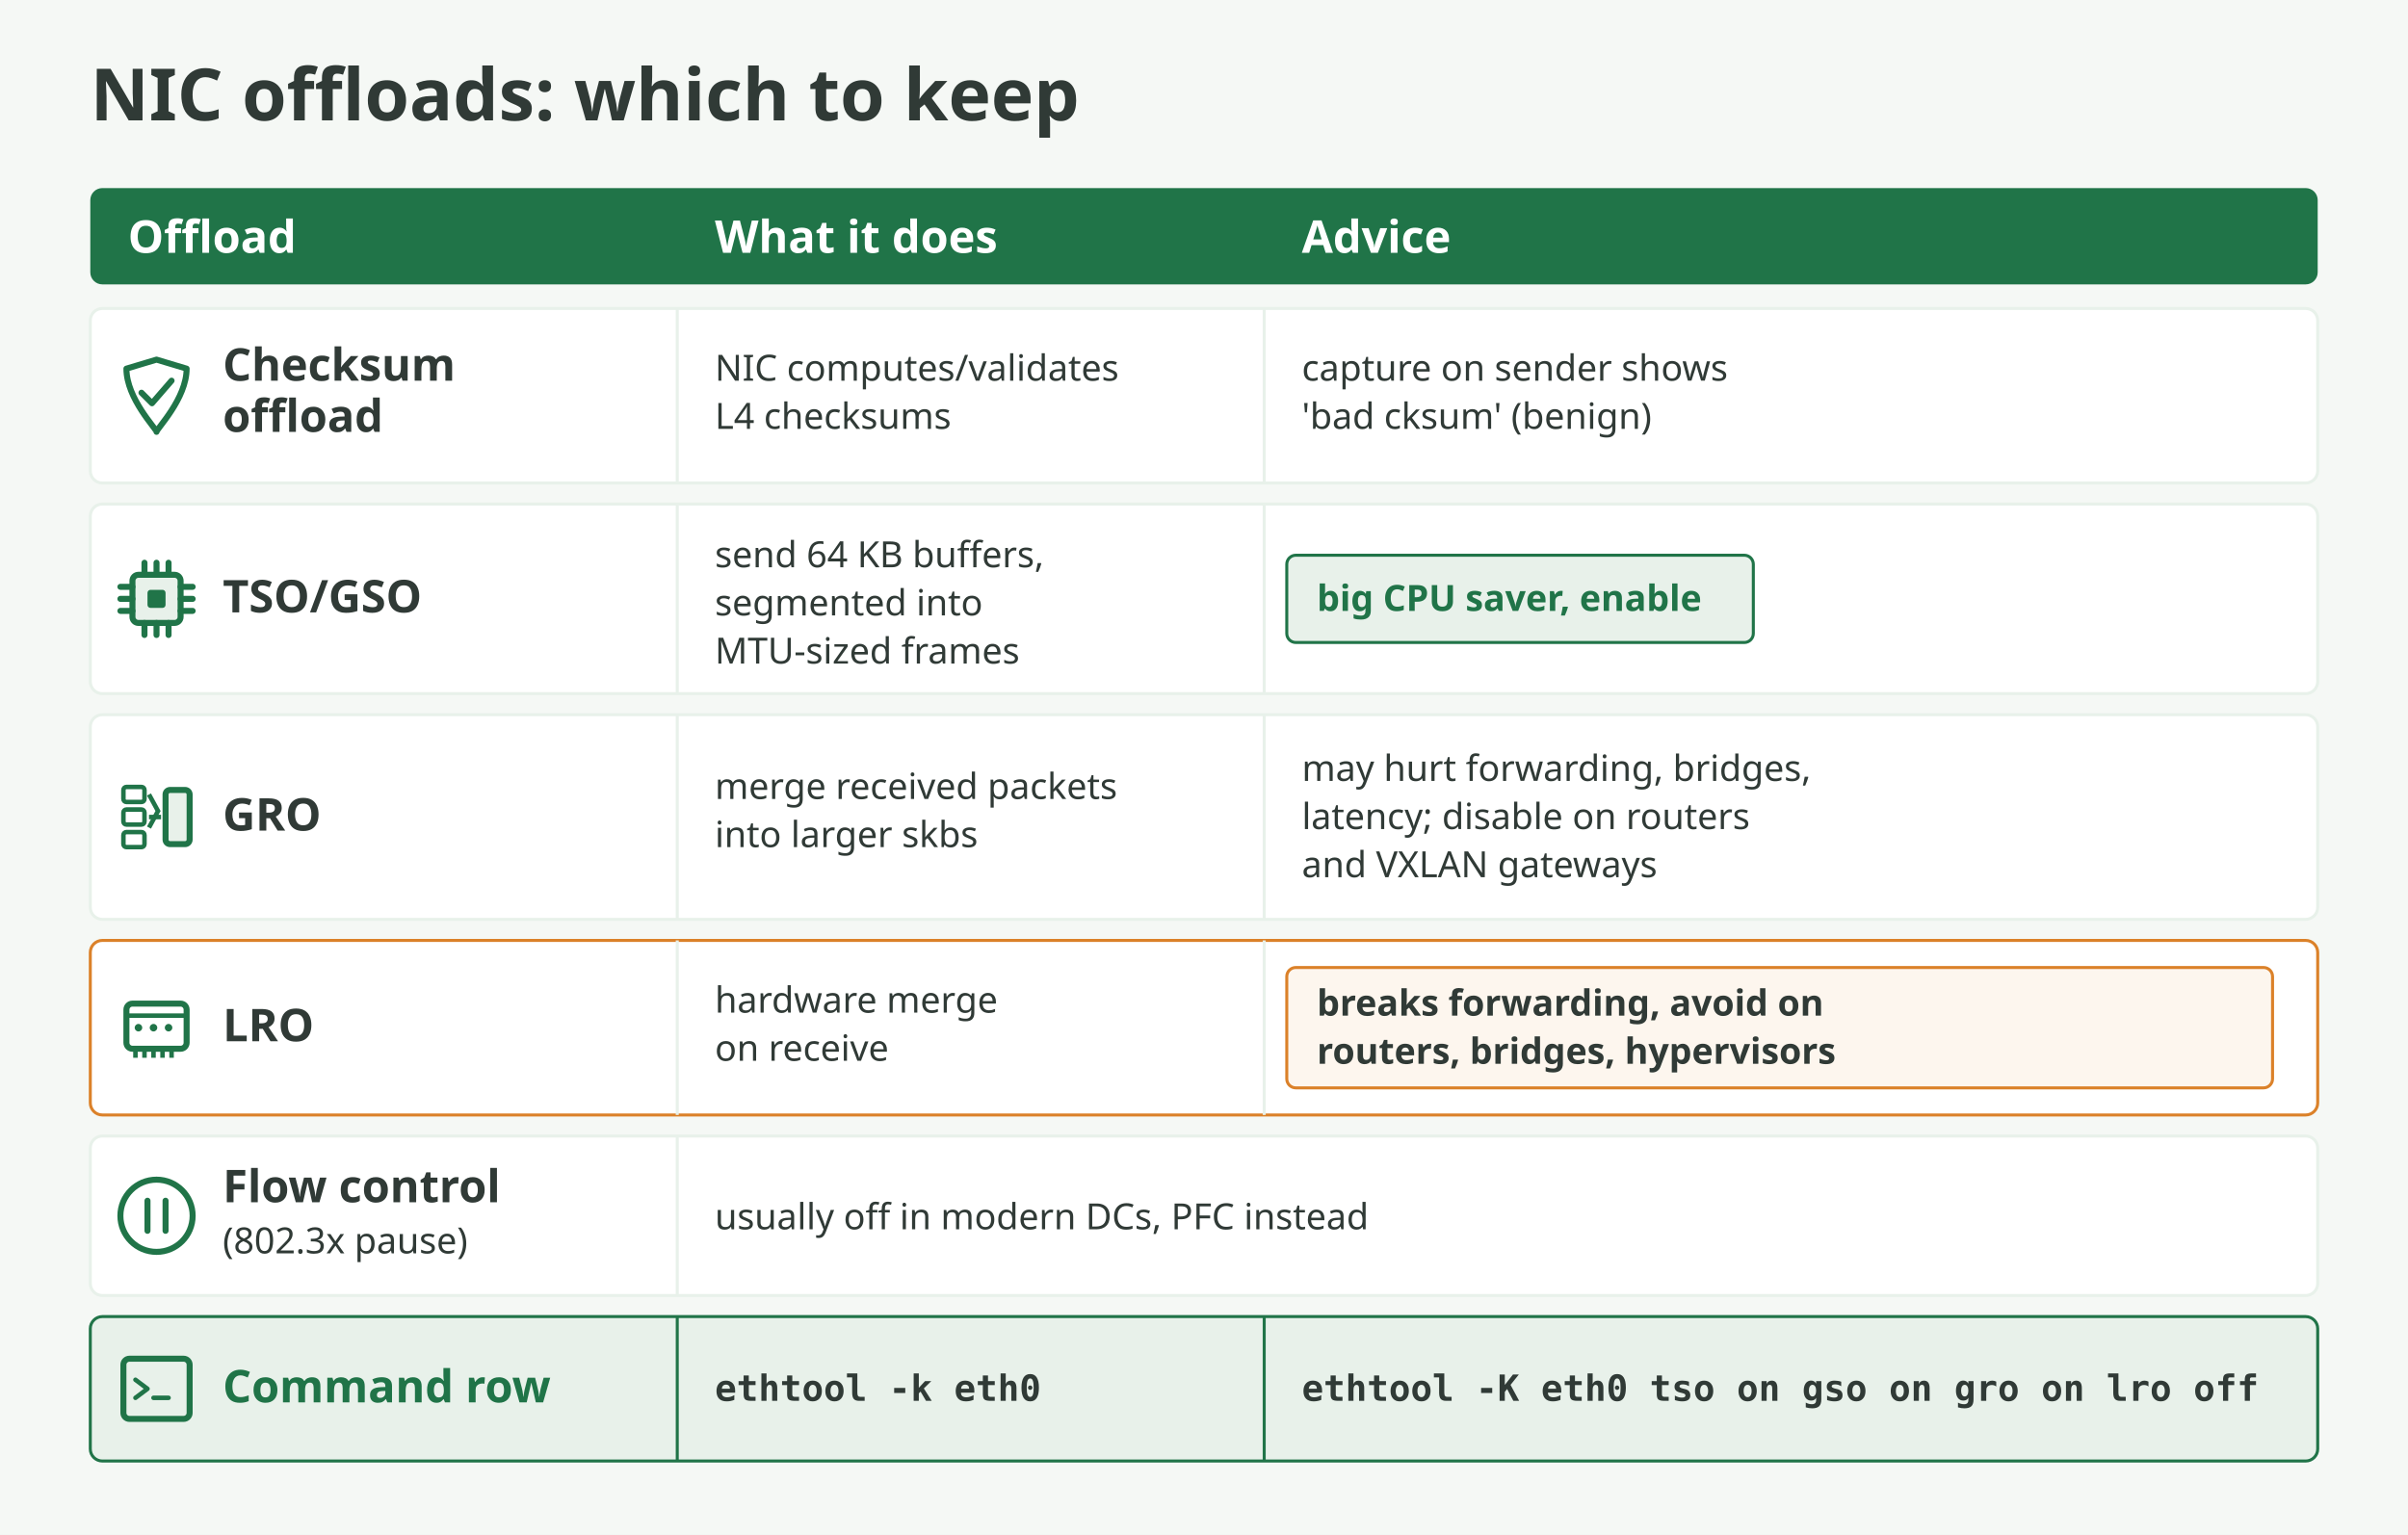
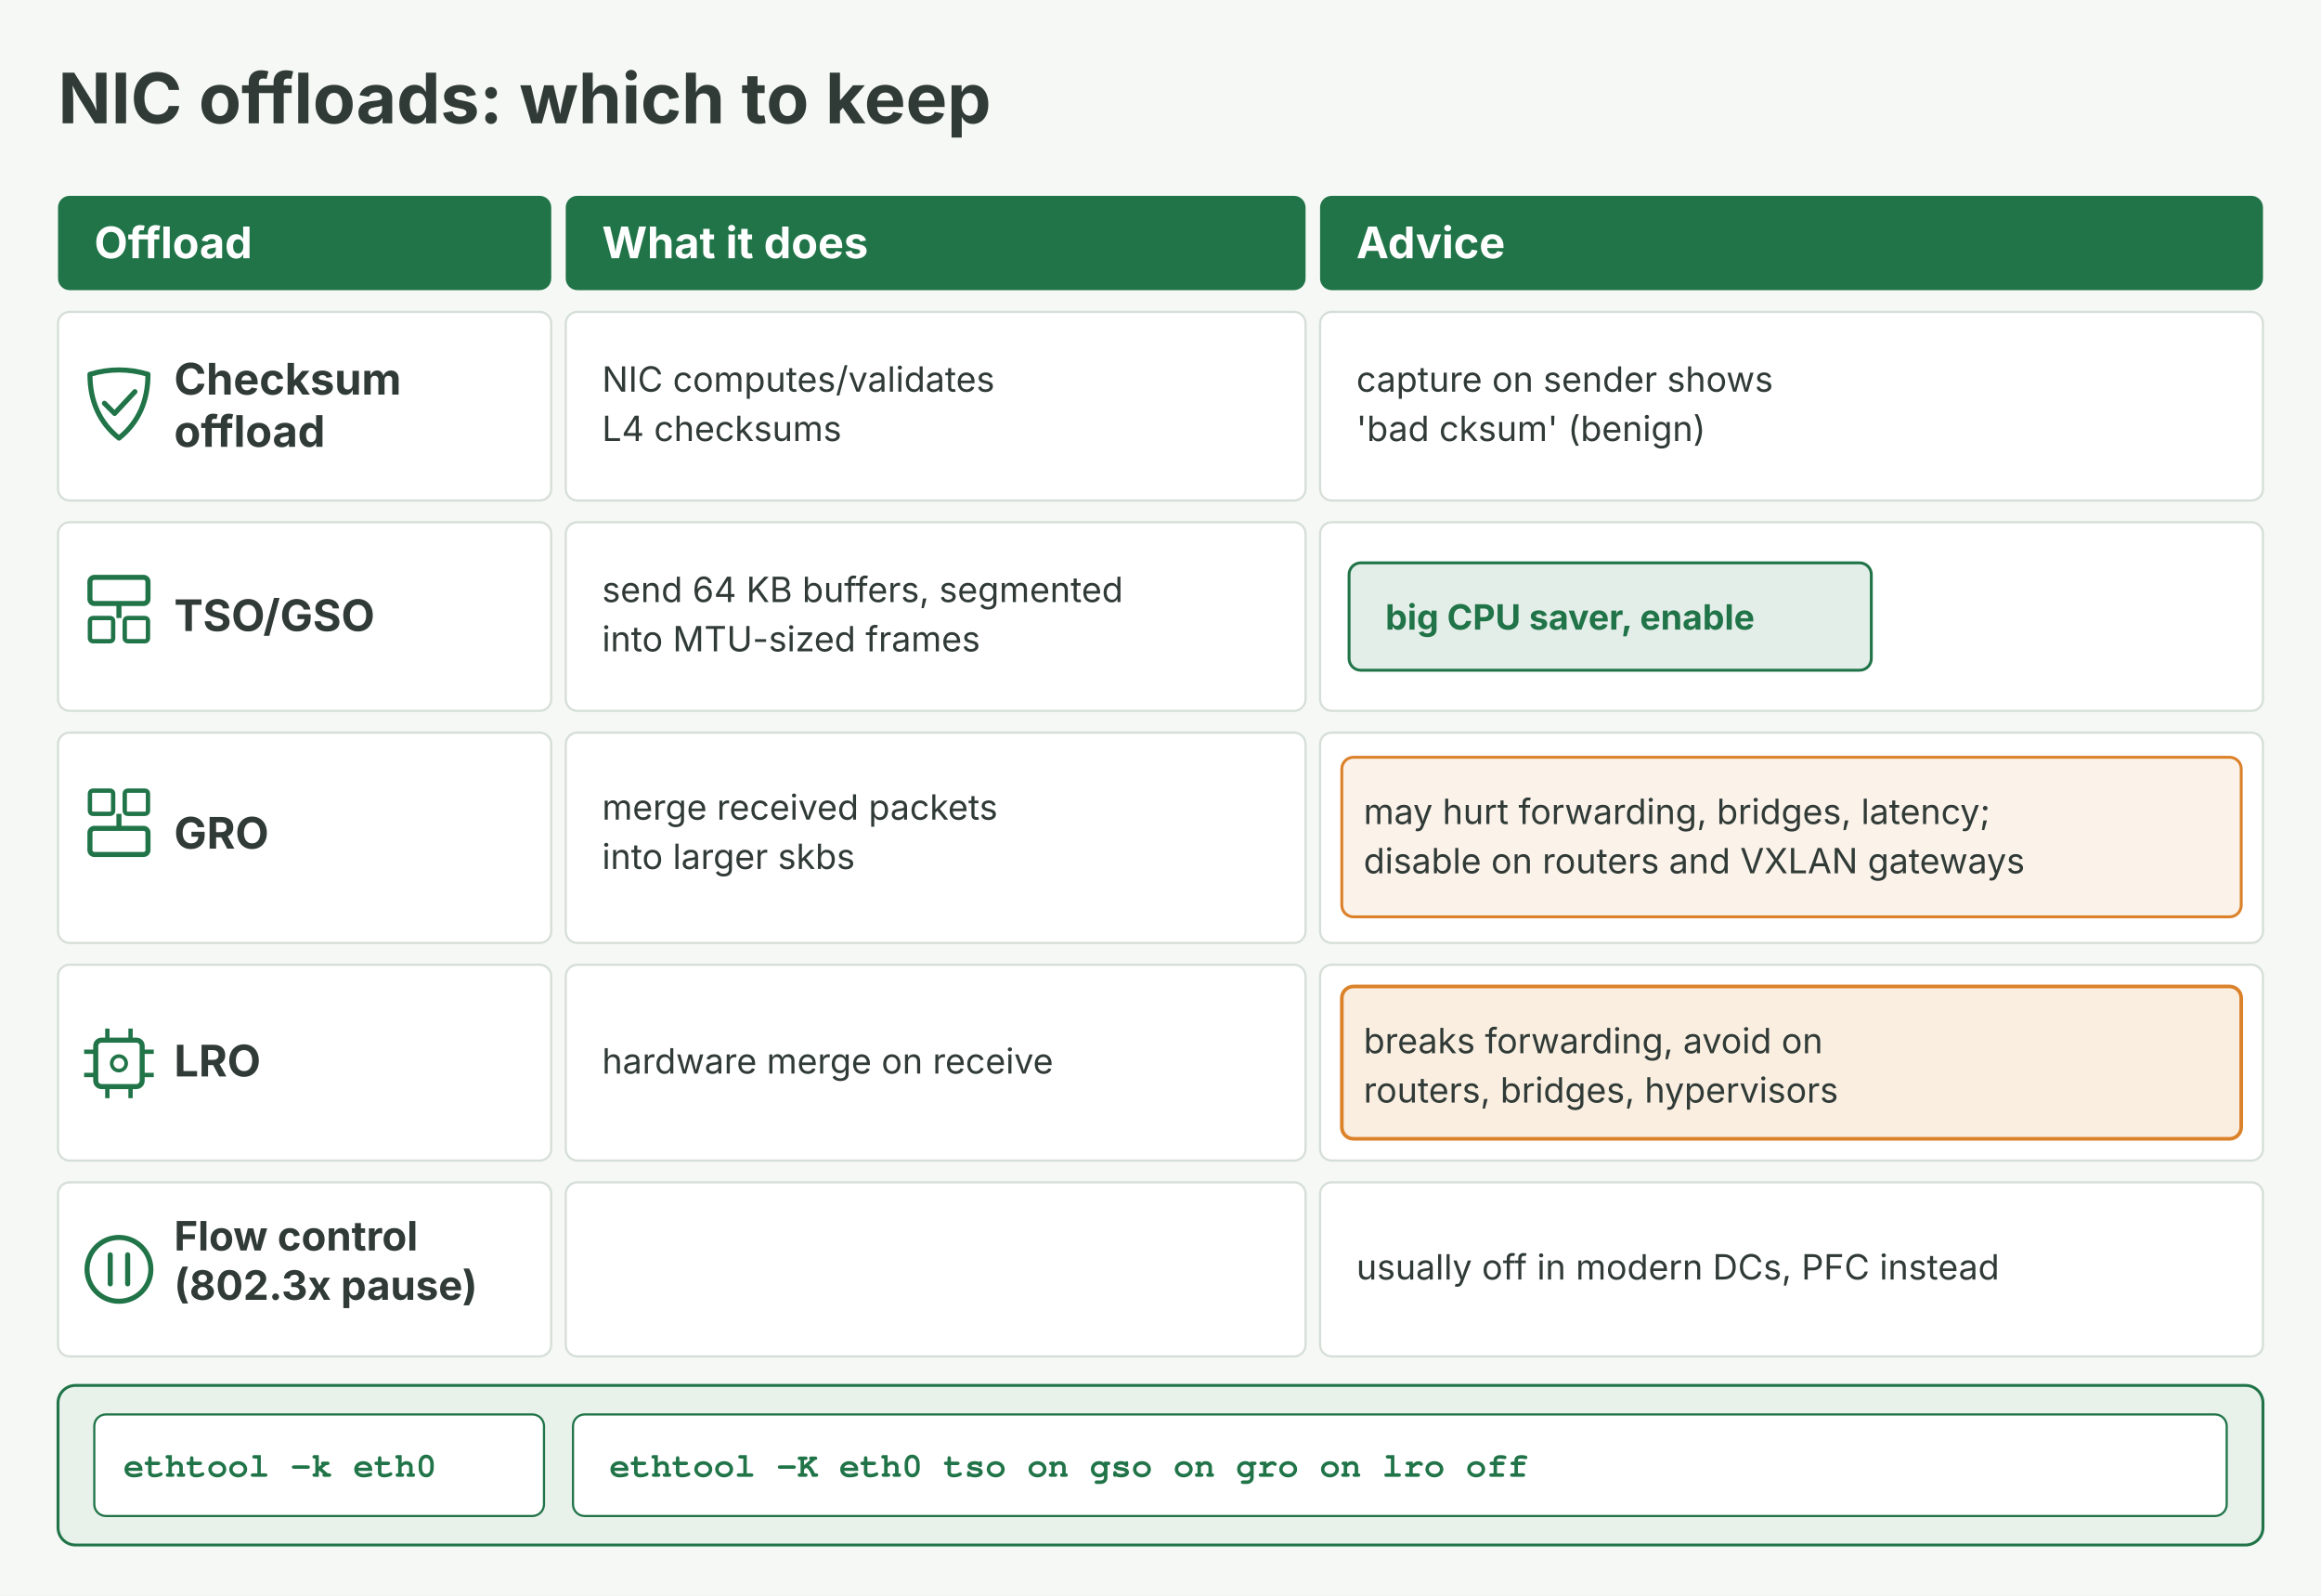
- <svg xmlns="http://www.w3.org/2000/svg" viewBox="0 0 1600 1020" width="1600" height="1020">
-   <rect width="1600" height="1020" fill="#f5f8f5" />
-   <text x="60" y="80" font-family="sans-serif" font-size="48" font-weight="bold" fill="#303a36">NIC offloads: which to keep</text>
-   <rect x="60" y="125" width="1480" height="64" rx="8" fill="#207448" />
-   <text x="85" y="168" font-family="sans-serif" font-size="30" font-weight="bold" fill="#ffffff">Offload</text>
-   <text x="475" y="168" font-family="sans-serif" font-size="30" font-weight="bold" fill="#ffffff">What it does</text>
-   <text x="865" y="168" font-family="sans-serif" font-size="30" font-weight="bold" fill="#ffffff">Advice</text>
-   <g transform="translate(0, 205)">
-     <rect x="60" y="0" width="1480" height="116" rx="8" fill="#ffffff" stroke="#e8f1ea" stroke-width="2" />
-     <line x1="450" y1="0" x2="450" y2="116" stroke="#e8f1ea" stroke-width="2" />
-     <line x1="840" y1="0" x2="840" y2="116" stroke="#e8f1ea" stroke-width="2" />
-     <g transform="translate(76, 30)">
-       <path d="M 8 10 L 28 4 L 48 10 C 48 30 28 50 28 52 C 28 50 8 30 8 10 Z" fill="none" stroke="#207448" stroke-width="4" stroke-linejoin="round" />
-       <path d="M 18 26 L 25 33 L 38 18" fill="none" stroke="#207448" stroke-width="4" stroke-linecap="round" stroke-linejoin="round" />
-     </g>
-     <text x="148" y="48" font-family="sans-serif" font-size="30" font-weight="bold" fill="#303a36">
-       <tspan x="148" dy="0">Checksum</tspan>
-       <tspan x="148" dy="34">offload</tspan>
+ <svg xmlns="http://www.w3.org/2000/svg" viewBox="0 0 1600 1100" width="1600" height="1100">
+   <rect width="1600" height="1100" fill="#f5f8f5" />
+   <text x="40" y="85" font-family="system-ui, -apple-system, sans-serif" font-size="48" font-weight="bold" fill="#303a36">NIC offloads: which to keep</text>
+   <g>
+     <rect x="40" y="135" width="340" height="65" rx="8" fill="#207448" />
+     <text x="65" y="178" font-family="system-ui, -apple-system, sans-serif" font-size="30" font-weight="bold" fill="#ffffff">Offload</text>
+     <rect x="390" y="135" width="510" height="65" rx="8" fill="#207448" />
+     <text x="415" y="178" font-family="system-ui, -apple-system, sans-serif" font-size="30" font-weight="bold" fill="#ffffff">What it does</text>
+     <rect x="910" y="135" width="650" height="65" rx="8" fill="#207448" />
+     <text x="935" y="178" font-family="system-ui, -apple-system, sans-serif" font-size="30" font-weight="bold" fill="#ffffff">Advice</text>
+   </g>
+   <g>
+     <rect x="40" y="215" width="340" height="130" rx="8" fill="#ffffff" stroke="#d5ded7" stroke-width="1.5" />
+     <path d="M 62 258 Q 82 252 102 258 Q 102 286 82 302 Q 62 286 62 258 Z" fill="none" stroke="#207448" stroke-width="3.5" stroke-linejoin="round" />
+     <path d="M 72 278 L 79 285 L 93 270" fill="none" stroke="#207448" stroke-width="3.5" stroke-linecap="round" stroke-linejoin="round" />
+     <text x="120" y="272" font-family="system-ui, -apple-system, sans-serif" font-size="30" font-weight="bold" fill="#303a36">
+       <tspan x="120" dy="0">Checksum</tspan>
+       <tspan x="120" dy="36">offload</tspan>
    </text>
-     <text x="475" y="48" font-family="sans-serif" font-size="24" fill="#303a36">
-       <tspan x="475" dy="0">NIC computes/validates</tspan>
-       <tspan x="475" dy="32">L4 checksums</tspan>
+     <rect x="390" y="215" width="510" height="130" rx="8" fill="#ffffff" stroke="#d5ded7" stroke-width="1.5" />
+     <text x="415" y="270" font-family="system-ui, -apple-system, sans-serif" font-size="24" fill="#303a36">
+       <tspan x="415" dy="0">NIC computes/validates</tspan>
+       <tspan x="415" dy="34">L4 checksums</tspan>
    </text>
-     <text x="865" y="48" font-family="sans-serif" font-size="24" fill="#303a36">
-       <tspan x="865" dy="0">capture on sender shows</tspan>
-       <tspan x="865" dy="32">'bad cksum' (benign)</tspan>
+     <rect x="910" y="215" width="650" height="130" rx="8" fill="#ffffff" stroke="#d5ded7" stroke-width="1.5" />
+     <text x="935" y="270" font-family="system-ui, -apple-system, sans-serif" font-size="24" fill="#303a36">
+       <tspan x="935" dy="0">capture on sender shows</tspan>
+       <tspan x="935" dy="34">'bad cksum' (benign)</tspan>
    </text>
  </g>
-   <g transform="translate(0, 335)">
-     <rect x="60" y="0" width="1480" height="126" rx="8" fill="#ffffff" stroke="#e8f1ea" stroke-width="2" />
-     <line x1="450" y1="0" x2="450" y2="126" stroke="#e8f1ea" stroke-width="2" />
-     <line x1="840" y1="0" x2="840" y2="126" stroke="#e8f1ea" stroke-width="2" />
-     <g transform="translate(76, 35)">
-       <rect x="12" y="12" width="32" height="32" rx="4" fill="#e8f1ea" stroke="#207448" stroke-width="4" />
-       <line x1="20" y1="4" x2="20" y2="12" stroke="#207448" stroke-width="4" stroke-linecap="round" />
-       <line x1="28" y1="4" x2="28" y2="12" stroke="#207448" stroke-width="4" stroke-linecap="round" />
-       <line x1="36" y1="4" x2="36" y2="12" stroke="#207448" stroke-width="4" stroke-linecap="round" />
-       <line x1="20" y1="44" x2="20" y2="52" stroke="#207448" stroke-width="4" stroke-linecap="round" />
-       <line x1="28" y1="44" x2="28" y2="52" stroke="#207448" stroke-width="4" stroke-linecap="round" />
-       <line x1="36" y1="44" x2="36" y2="52" stroke="#207448" stroke-width="4" stroke-linecap="round" />
-       <line x1="4" y1="20" x2="12" y2="20" stroke="#207448" stroke-width="4" stroke-linecap="round" />
-       <line x1="4" y1="28" x2="12" y2="28" stroke="#207448" stroke-width="4" stroke-linecap="round" />
-       <line x1="4" y1="36" x2="12" y2="36" stroke="#207448" stroke-width="4" stroke-linecap="round" />
-       <line x1="44" y1="20" x2="52" y2="20" stroke="#207448" stroke-width="4" stroke-linecap="round" />
-       <line x1="44" y1="28" x2="52" y2="28" stroke="#207448" stroke-width="4" stroke-linecap="round" />
-       <line x1="44" y1="36" x2="52" y2="36" stroke="#207448" stroke-width="4" stroke-linecap="round" />
-       <rect x="22" y="22" width="12" height="12" rx="2" fill="#207448" />
-     </g>
-     <text x="148" y="72" font-family="sans-serif" font-size="30" font-weight="bold" fill="#303a36">TSO/GSO</text>
-     <text x="475" y="42" font-family="sans-serif" font-size="24" fill="#303a36">
-       <tspan x="475" dy="0">send 64 KB buffers,</tspan>
-       <tspan x="475" dy="32">segmented into</tspan>
-       <tspan x="475" dy="32">MTU-sized frames</tspan>
+   <g>
+     <rect x="40" y="360" width="340" height="130" rx="8" fill="#ffffff" stroke="#d5ded7" stroke-width="1.5" />
+     <rect x="62" y="398" width="40" height="18" rx="3" fill="none" stroke="#207448" stroke-width="3.5" />
+     <line x1="82" y1="416" x2="82" y2="426" stroke="#207448" stroke-width="3.5" />
+     <rect x="62" y="426" width="16" height="16" rx="2" fill="none" stroke="#207448" stroke-width="3" />
+     <rect x="86" y="426" width="16" height="16" rx="2" fill="none" stroke="#207448" stroke-width="3" />
+     <text x="120" y="435" font-family="system-ui, -apple-system, sans-serif" font-size="30" font-weight="bold" fill="#303a36">TSO/GSO</text>
+     <rect x="390" y="360" width="510" height="130" rx="8" fill="#ffffff" stroke="#d5ded7" stroke-width="1.5" />
+     <text x="415" y="415" font-family="system-ui, -apple-system, sans-serif" font-size="24" fill="#303a36">
+       <tspan x="415" dy="0">send 64 KB buffers, segmented</tspan>
+       <tspan x="415" dy="34">into MTU-sized frames</tspan>
    </text>
-     <rect x="855" y="34" width="310" height="58" rx="6" fill="#e8f1ea" stroke="#207448" stroke-width="2" />
-     <text x="875" y="71" font-family="sans-serif" font-size="24" font-weight="bold" fill="#207448">big CPU saver, enable</text>
+     <rect x="910" y="360" width="650" height="130" rx="8" fill="#ffffff" stroke="#d5ded7" stroke-width="1.5" />
+     <rect x="930" y="388" width="360" height="74" rx="8" fill="#207448" fill-opacity="0.12" stroke="#207448" stroke-width="2" />
+     <text x="955" y="434" font-family="system-ui, -apple-system, sans-serif" font-size="24" font-weight="bold" fill="#207448">big CPU saver, enable</text>
  </g>
-   <g transform="translate(0, 475)">
-     <rect x="60" y="0" width="1480" height="136" rx="8" fill="#ffffff" stroke="#e8f1ea" stroke-width="2" />
-     <line x1="450" y1="0" x2="450" y2="136" stroke="#e8f1ea" stroke-width="2" />
-     <line x1="840" y1="0" x2="840" y2="136" stroke="#e8f1ea" stroke-width="2" />
-     <g transform="translate(76, 40)">
-       <rect x="6" y="8" width="14" height="10" rx="2" fill="none" stroke="#207448" stroke-width="3" />
-       <rect x="6" y="23" width="14" height="10" rx="2" fill="none" stroke="#207448" stroke-width="3" />
-       <rect x="6" y="38" width="14" height="10" rx="2" fill="none" stroke="#207448" stroke-width="3" />
-       <path d="M 23 13 L 29 24 L 23 35" fill="none" stroke="#207448" stroke-width="3" />
-       <line x1="23" y1="28" x2="31" y2="28" stroke="#207448" stroke-width="3" />
-       <rect x="34" y="10" width="16" height="36" rx="3" fill="#e8f1ea" stroke="#207448" stroke-width="4" />
-     </g>
-     <text x="148" y="77" font-family="sans-serif" font-size="30" font-weight="bold" fill="#303a36">GRO</text>
-     <text x="475" y="56" font-family="sans-serif" font-size="24" fill="#303a36">
-       <tspan x="475" dy="0">merge received packets</tspan>
-       <tspan x="475" dy="32">into larger skbs</tspan>
+   <g>
+     <rect x="40" y="505" width="340" height="145" rx="8" fill="#ffffff" stroke="#d5ded7" stroke-width="1.5" />
+     <rect x="62" y="545" width="16" height="16" rx="2" fill="none" stroke="#207448" stroke-width="3" />
+     <rect x="86" y="545" width="16" height="16" rx="2" fill="none" stroke="#207448" stroke-width="3" />
+     <line x1="82" y1="561" x2="82" y2="571" stroke="#207448" stroke-width="3.5" />
+     <rect x="62" y="571" width="40" height="18" rx="3" fill="none" stroke="#207448" stroke-width="3.5" />
+     <text x="120" y="585" font-family="system-ui, -apple-system, sans-serif" font-size="30" font-weight="bold" fill="#303a36">GRO</text>
+     <rect x="390" y="505" width="510" height="145" rx="8" fill="#ffffff" stroke="#d5ded7" stroke-width="1.5" />
+     <text x="415" y="565" font-family="system-ui, -apple-system, sans-serif" font-size="24" fill="#303a36">
+       <tspan x="415" dy="0">merge received packets</tspan>
+       <tspan x="415" dy="34">into larger skbs</tspan>
    </text>
-     <text x="865" y="44" font-family="sans-serif" font-size="24" fill="#303a36">
-       <tspan x="865" dy="0">may hurt forwarding, bridges,</tspan>
-       <tspan x="865" dy="32">latency; disable on routers</tspan>
-       <tspan x="865" dy="32">and VXLAN gateways</tspan>
+     <rect x="910" y="505" width="650" height="145" rx="8" fill="#ffffff" stroke="#d5ded7" stroke-width="1.5" />
+     <rect x="925" y="522" width="620" height="110" rx="8" fill="#db8129" fill-opacity="0.10" stroke="#db8129" stroke-width="2" />
+     <text x="940" y="568" font-family="system-ui, -apple-system, sans-serif" font-size="24" fill="#303a36">
+       <tspan x="940" dy="0">may hurt forwarding, bridges, latency;</tspan>
+       <tspan x="940" dy="34">disable on routers and VXLAN gateways</tspan>
    </text>
  </g>
-   <g transform="translate(0, 625)">
-     <rect x="60" y="0" width="1480" height="116" rx="8" fill="#ffffff" stroke="#db8129" stroke-width="2" />
-     <line x1="450" y1="0" x2="450" y2="116" stroke="#e8f1ea" stroke-width="2" />
-     <line x1="840" y1="0" x2="840" y2="116" stroke="#e8f1ea" stroke-width="2" />
-     <g transform="translate(76, 30)">
-       <rect x="8" y="12" width="40" height="30" rx="4" fill="none" stroke="#207448" stroke-width="4" />
-       <line x1="8" y1="20" x2="48" y2="20" stroke="#207448" stroke-width="3" />
-       <circle cx="16" cy="28" r="2.5" fill="#207448" />
-       <circle cx="26" cy="28" r="2.5" fill="#207448" />
-       <circle cx="36" cy="28" r="2.5" fill="#207448" />
-       <path d="M 14 42 L 14 48 M 20 42 L 20 48 M 26 42 L 26 48 M 32 42 L 32 48 M 38 42 L 38 48" stroke="#207448" stroke-width="3" />
-     </g>
-     <text x="148" y="67" font-family="sans-serif" font-size="30" font-weight="bold" fill="#303a36">LRO</text>
-     <text x="475" y="48" font-family="sans-serif" font-size="24" fill="#303a36">
-       <tspan x="475" dy="0">hardware merge</tspan>
-       <tspan x="475" dy="32">on receive</tspan>
-     </text>
-     <rect x="855" y="18" width="655" height="80" rx="6" fill="#fdf6ee" stroke="#db8129" stroke-width="2" />
-     <text x="875" y="50" font-family="sans-serif" font-size="24" font-weight="bold" fill="#303a36">
-       <tspan x="875" dy="0">breaks forwarding, avoid on</tspan>
-       <tspan x="875" dy="32">routers, bridges, hypervisors</tspan>
+   <g>
+     <rect x="40" y="665" width="340" height="135" rx="8" fill="#ffffff" stroke="#d5ded7" stroke-width="1.5" />
+     <rect x="66" y="717" width="32" height="32" rx="4" fill="none" stroke="#207448" stroke-width="3.5" />
+     <line x1="66" y1="725" x2="58" y2="725" stroke="#207448" stroke-width="3" />
+     <line x1="66" y1="741" x2="58" y2="741" stroke="#207448" stroke-width="3" />
+     <line x1="98" y1="725" x2="106" y2="725" stroke="#207448" stroke-width="3" />
+     <line x1="98" y1="741" x2="106" y2="741" stroke="#207448" stroke-width="3" />
+     <line x1="74" y1="717" x2="74" y2="709" stroke="#207448" stroke-width="3" />
+     <line x1="90" y1="717" x2="90" y2="709" stroke="#207448" stroke-width="3" />
+     <line x1="74" y1="749" x2="74" y2="757" stroke="#207448" stroke-width="3" />
+     <line x1="90" y1="749" x2="90" y2="757" stroke="#207448" stroke-width="3" />
+     <circle cx="82" cy="733" r="5" fill="none" stroke="#207448" stroke-width="2.5" />
+     <text x="120" y="742" font-family="system-ui, -apple-system, sans-serif" font-size="30" font-weight="bold" fill="#303a36">LRO</text>
+     <rect x="390" y="665" width="510" height="135" rx="8" fill="#ffffff" stroke="#d5ded7" stroke-width="1.5" />
+     <text x="415" y="740" font-family="system-ui, -apple-system, sans-serif" font-size="24" fill="#303a36">hardware merge on receive</text>
+     <rect x="910" y="665" width="650" height="135" rx="8" fill="#ffffff" stroke="#d5ded7" stroke-width="1.5" />
+     <rect x="925" y="680" width="620" height="105" rx="8" fill="#db8129" fill-opacity="0.14" stroke="#db8129" stroke-width="2.5" />
+     <text x="940" y="726" font-family="system-ui, -apple-system, sans-serif" font-size="24" fill="#303a36">
+       <tspan x="940" dy="0">breaks forwarding, avoid on</tspan>
+       <tspan x="940" dy="34">routers, bridges, hypervisors</tspan>
    </text>
  </g>
-   <g transform="translate(0, 755)">
-     <rect x="60" y="0" width="1480" height="106" rx="8" fill="#ffffff" stroke="#e8f1ea" stroke-width="2" />
-     <line x1="450" y1="0" x2="450" y2="106" stroke="#e8f1ea" stroke-width="2" />
-     <g transform="translate(76, 25)">
-       <circle cx="28" cy="28" r="24" fill="none" stroke="#207448" stroke-width="4" />
-       <line x1="22" y1="18" x2="22" y2="38" stroke="#207448" stroke-width="4" stroke-linecap="round" />
-       <line x1="34" y1="18" x2="34" y2="38" stroke="#207448" stroke-width="4" stroke-linecap="round" />
-     </g>
-     <text x="148" y="44" font-family="sans-serif" font-size="30" font-weight="bold" fill="#303a36">
-       <tspan x="148" dy="0">Flow control</tspan>
-       <tspan x="148" dy="34" font-size="24" font-weight="normal">(802.3x pause)</tspan>
+   <g>
+     <rect x="40" y="815" width="340" height="120" rx="8" fill="#ffffff" stroke="#d5ded7" stroke-width="1.5" />
+     <circle cx="82" cy="875" r="22" fill="none" stroke="#207448" stroke-width="3.5" />
+     <line x1="76" y1="865" x2="76" y2="885" stroke="#207448" stroke-width="3.5" stroke-linecap="round" />
+     <line x1="88" y1="865" x2="88" y2="885" stroke="#207448" stroke-width="3.5" stroke-linecap="round" />
+     <text x="120" y="862" font-family="system-ui, -apple-system, sans-serif" font-size="28" font-weight="bold" fill="#303a36">
+       <tspan x="120" dy="0">Flow control</tspan>
+       <tspan x="120" dy="34">(802.3x pause)</tspan>
    </text>
-     <text x="475" y="62" font-family="sans-serif" font-size="24" fill="#303a36">usually off in modern DCs, PFC instead</text>
+     <rect x="390" y="815" width="510" height="120" rx="8" fill="#ffffff" stroke="#d5ded7" stroke-width="1.5" />
+     <rect x="910" y="815" width="650" height="120" rx="8" fill="#ffffff" stroke="#d5ded7" stroke-width="1.5" />
+     <text x="935" y="882" font-family="system-ui, -apple-system, sans-serif" font-size="24" fill="#303a36">usually off in modern DCs, PFC instead</text>
  </g>
-   <g transform="translate(0, 875)">
-     <rect x="60" y="0" width="1480" height="96" rx="8" fill="#e8f1ea" stroke="#207448" stroke-width="2" />
-     <line x1="450" y1="0" x2="450" y2="96" stroke="#207448" stroke-width="2" />
-     <line x1="840" y1="0" x2="840" y2="96" stroke="#207448" stroke-width="2" />
-     <g transform="translate(76, 20)">
-       <rect x="6" y="8" width="44" height="40" rx="4" fill="none" stroke="#207448" stroke-width="4" />
-       <path d="M 14 22 L 22 28 L 14 34" fill="none" stroke="#207448" stroke-width="3" stroke-linecap="round" stroke-linejoin="round" />
-       <line x1="26" y1="34" x2="36" y2="34" stroke="#207448" stroke-width="3" stroke-linecap="round" />
-     </g>
-     <text x="148" y="57" font-family="sans-serif" font-size="30" font-weight="bold" fill="#207448">Command row</text>
-     <text x="475" y="56" font-family="monospace" font-size="24" font-weight="bold" fill="#303a36">ethtool -k eth0</text>
-     <text x="865" y="56" font-family="monospace" font-size="24" font-weight="bold" fill="#303a36">ethtool -K eth0 tso on gso on gro on lro off</text>
+   <g>
+     <rect x="40" y="955" width="1520" height="110" rx="12" fill="#e8f1ea" stroke="#207448" stroke-width="2" />
+     <rect x="65" y="975" width="310" height="70" rx="8" fill="#ffffff" stroke="#207448" stroke-width="1.5" />
+     <text x="85" y="1018" font-family="monospace, Courier, ui-monospace" font-size="24" font-weight="bold" fill="#207448">ethtool -k eth0</text>
+     <rect x="395" y="975" width="1140" height="70" rx="8" fill="#ffffff" stroke="#207448" stroke-width="1.5" />
+     <text x="420" y="1018" font-family="monospace, Courier, ui-monospace" font-size="24" font-weight="bold" fill="#207448">ethtool -K eth0 tso on gso on gro on lro off</text>
  </g>
</svg>
